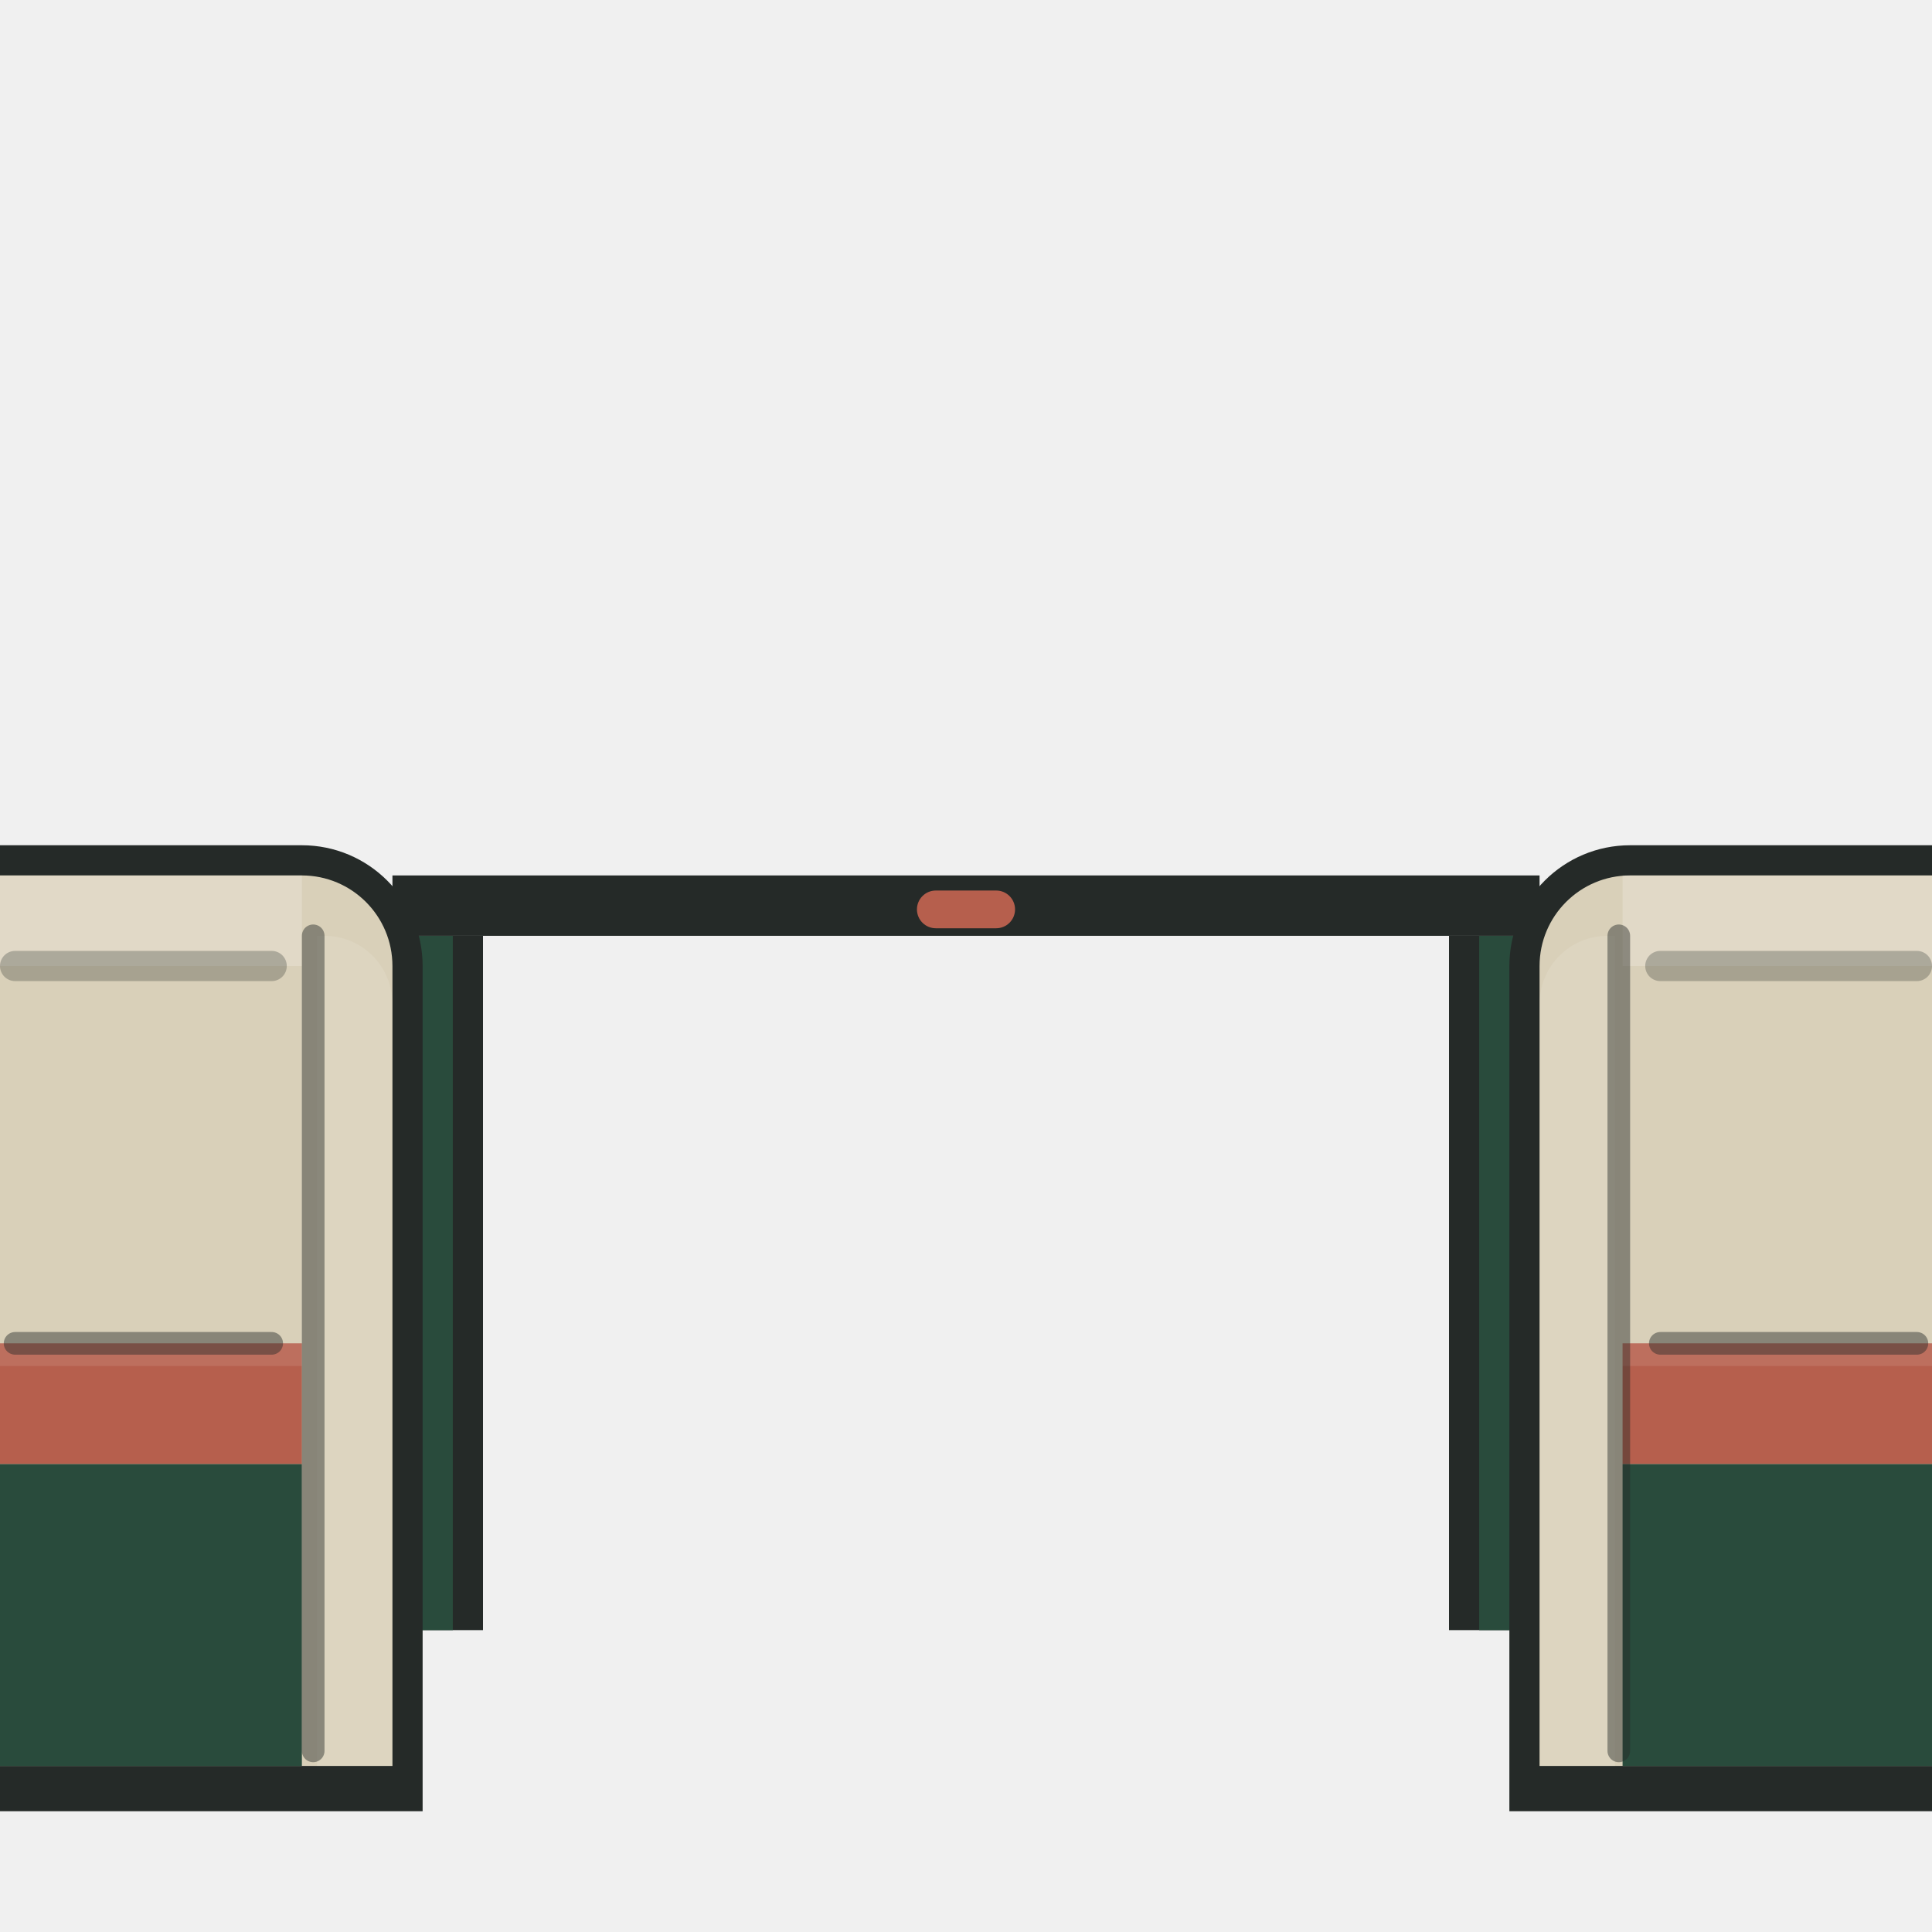
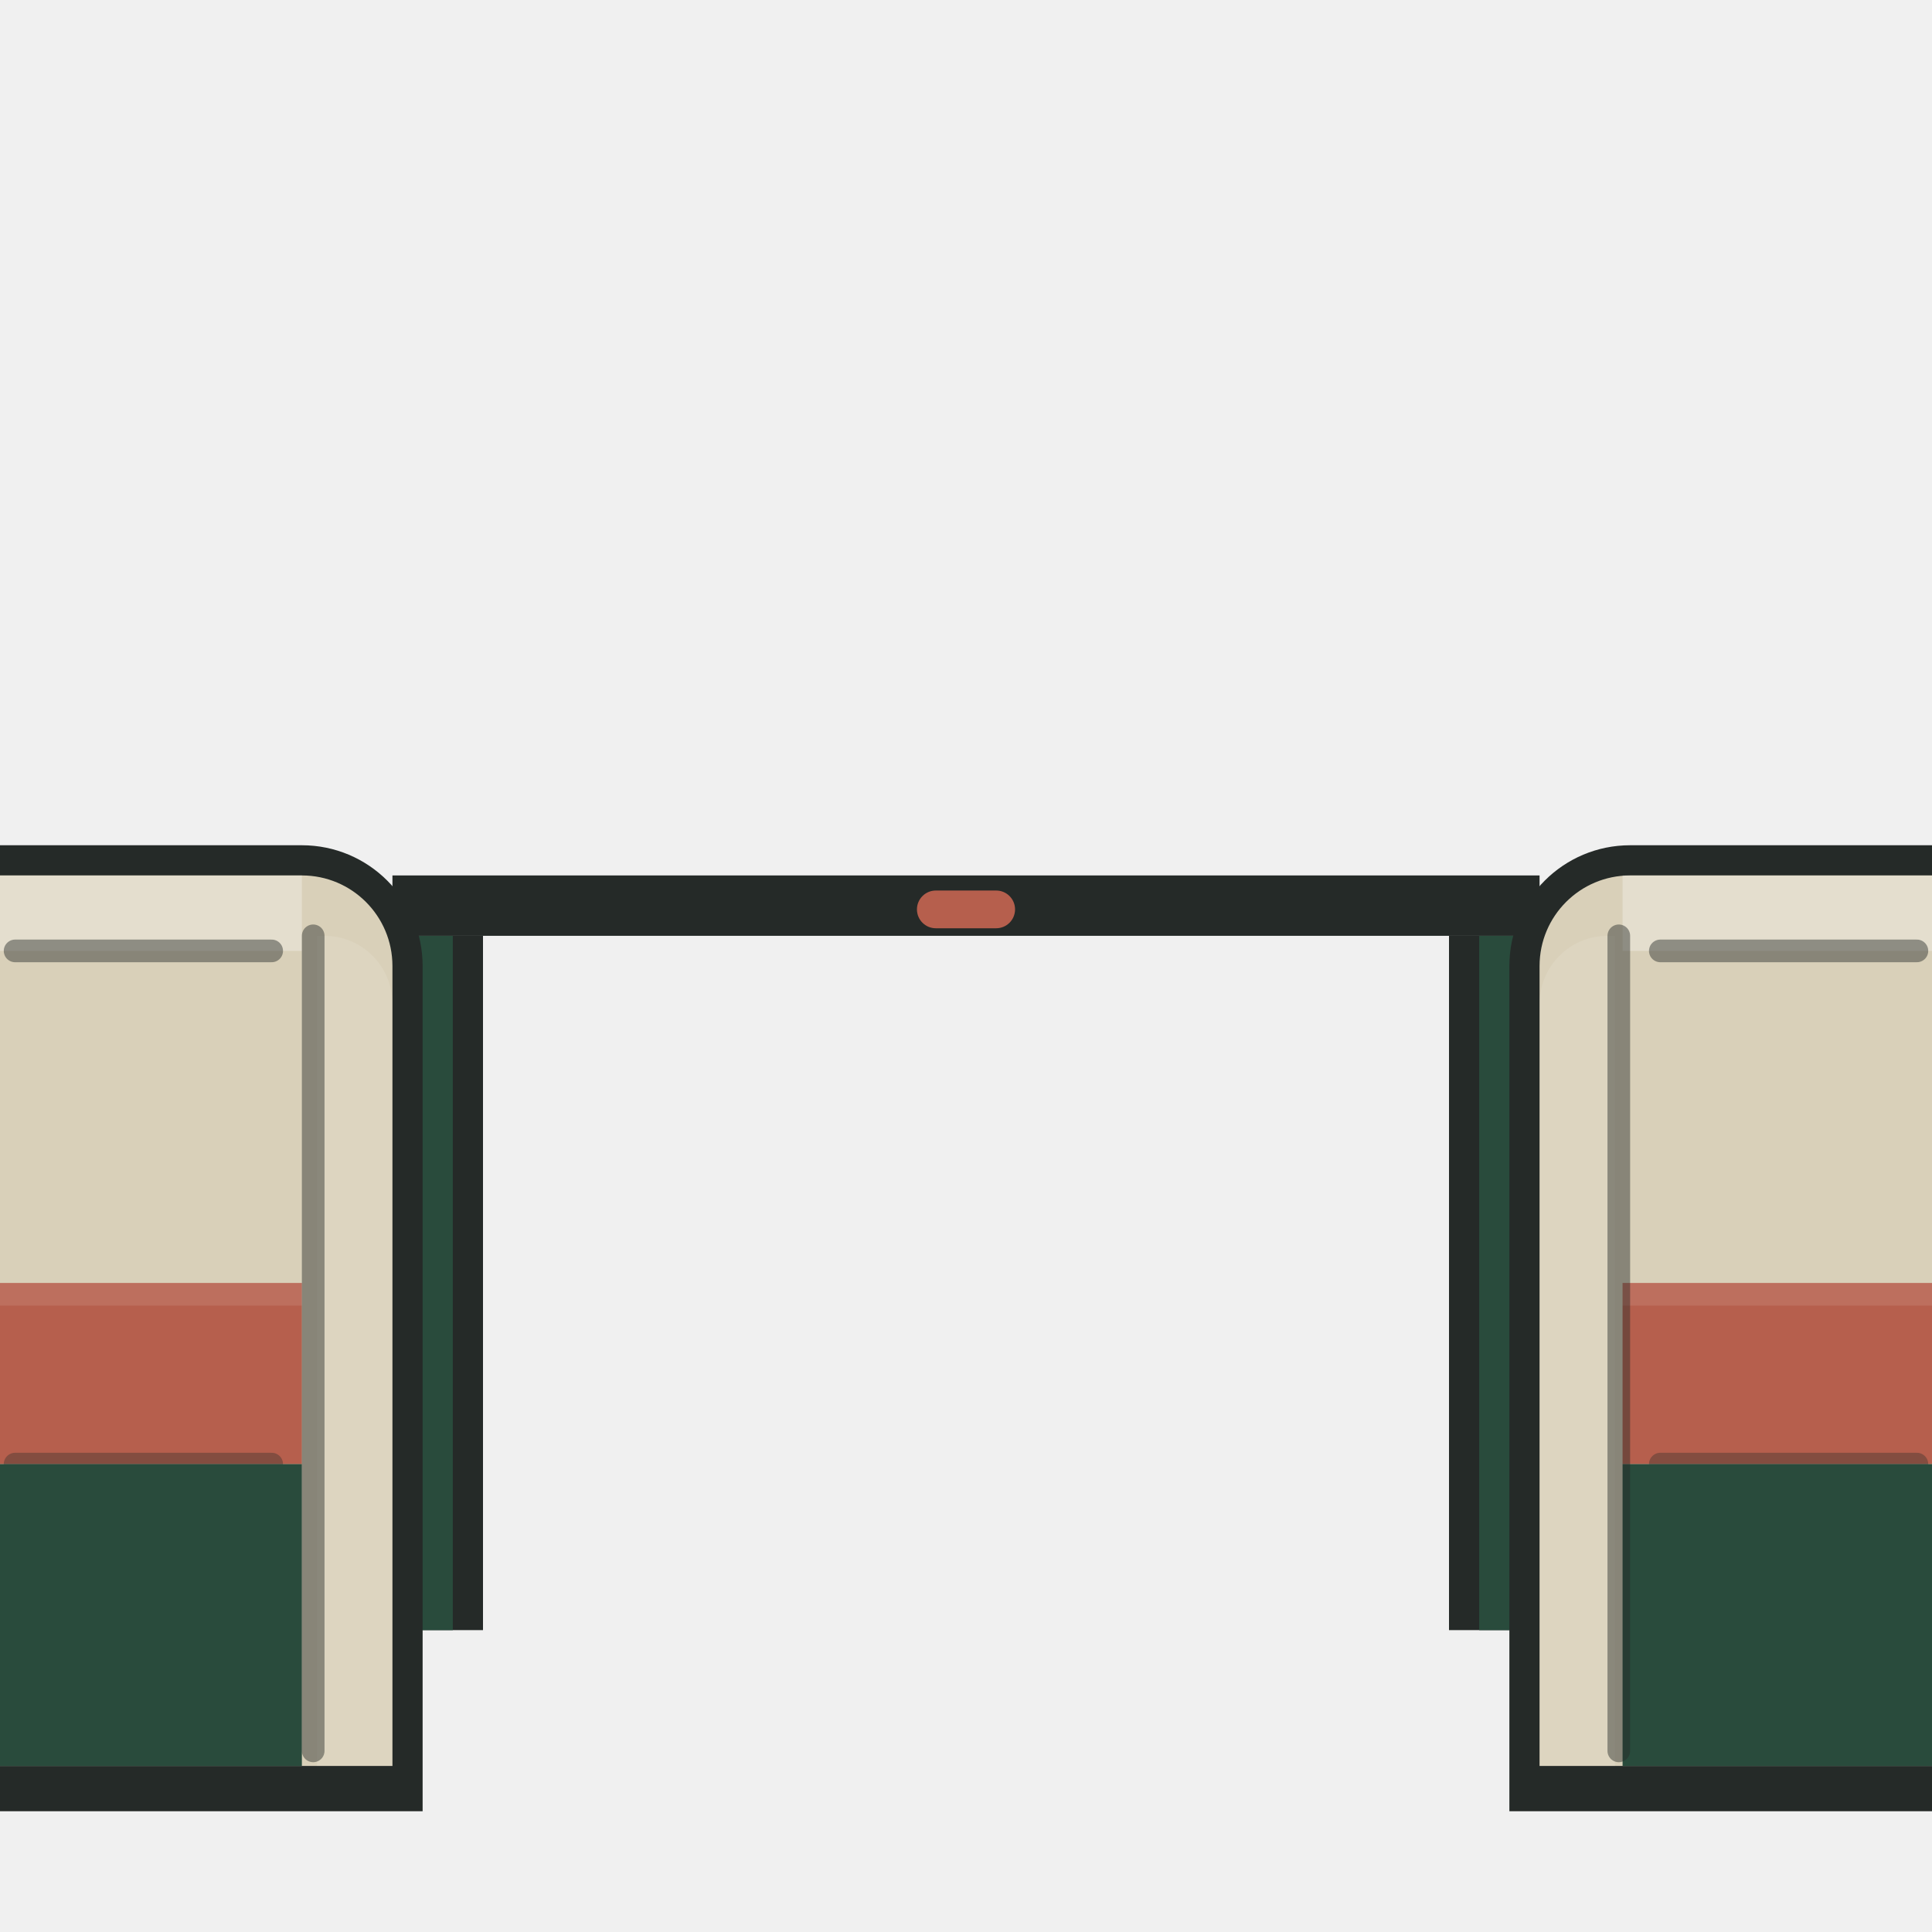
<svg xmlns="http://www.w3.org/2000/svg" viewBox="0 0 128 128" width="128" height="128">
  <g id="detail/upper">
    <path id="pocket-leaf-left-edge" d="M 27.5 62 H 32 V 108 H 27.5 Z" fill="#252A28" />
    <path id="pocket-leaf-left" d="M 27.5 62 H 30 V 108 H 27.5 Z" fill="#294B3C" />
    <path id="pocket-leaf-right-edge" d="M 96 62 H 100.5 V 108 H 96 Z" fill="#252A28" />
    <path id="pocket-leaf-right" d="M 98 62 H 100.5 V 108 H 98 Z" fill="#294B3C" />
    <path id="door-track" d="M 26 58 H 102 V 62 H 26 Z" fill="#252A28" />
    <path id="door-mode-lens" d="M 62 59 H 66 a 1.25 1.25 0 0 1 0 2.5 H 62 a 1.25 1.25 0 0 1 0 -2.5 Z" fill="#B65F4D" />
    <path id="pylon-left-contour" d="M 0 56 H 20 a 8 8 0 0 1 8 8 V 120 H 0 Z" fill="#252A28" />
    <path id="pylon-left-face" d="M 0 58 H 20 a 6 6 0 0 1 6 6 V 117 H 0 Z" fill="#D9D0B9" />
-     <path id="pylon-left-cap-light" d="M 0 58 H 20 V 64 H 0 Z" fill="#FFFFFF" opacity="0.20" />
-     <path id="pylon-left-service-seam" d="M 1 64 H 18" fill="none" stroke="#252A28" stroke-width="2" stroke-linecap="round" stroke-linejoin="round" opacity="0.28" />
-     <path id="pylon-left-band" d="M 0 89 H 20 V 97 H 0 Z" fill="#B65F4D" />
-     <path id="pylon-left-band-light" d="M 0 89 H 20 V 90.5 H 0 Z" fill="#FFFFFF" opacity="0.10" />
-     <path id="pylon-left-band-seam" d="M 1 89 H 18" fill="none" stroke="#252A28" stroke-width="1.5" stroke-linecap="round" stroke-linejoin="round" opacity="0.45" />
+     <path id="pylon-left-cap-light" d="M 0 58 H 20 V 63 H 0 Z" fill="#FFFFFF" opacity="0.30" />
+     <path id="pylon-left-service-seam" d="M 1 63 H 18" fill="none" stroke="#252A28" stroke-width="1.5" stroke-linecap="round" stroke-linejoin="round" opacity="0.45" />
+     <path id="pylon-left-band" d="M 0 85 H 20 V 97 H 0 Z" fill="#B65F4D" />
+     <path id="pylon-left-band-light" d="M 0 85 H 20 V 86.5 H 0 Z" fill="#FFFFFF" opacity="0.10" />
+     <path id="pylon-left-band-seam" d="M 1 97 H 18" fill="none" stroke="#252A28" stroke-width="1.5" stroke-linecap="round" stroke-linejoin="round" opacity="0.35" />
    <path id="pylon-left-green" d="M 0 97 H 20 V 117 H 0 Z" fill="#294B3C" />
    <path id="pylon-left-reveal-light" d="M 21 62 H 21.5 a 4.5 4.5 0 0 1 4.5 4.5 V 117 H 21 Z" fill="#FFFFFF" opacity="0.10" />
    <path id="pylon-left-divider-seam" d="M 20.75 62 V 116" fill="none" stroke="#252A28" stroke-width="1.5" stroke-linecap="round" stroke-linejoin="round" opacity="0.45" />
    <path id="pylon-right-contour" d="M 108 56 H 128 V 120 H 100 V 64 a 8 8 0 0 1 8 -8 Z" fill="#252A28" />
    <path id="pylon-right-face" d="M 108 58 H 128 V 117 H 102 V 64 a 6 6 0 0 1 6 -6 Z" fill="#D9D0B9" />
-     <path id="pylon-right-cap-light" d="M 107.5 58 H 128 V 64 H 107.5 Z" fill="#FFFFFF" opacity="0.20" />
-     <path id="pylon-right-service-seam" d="M 110 64 H 127" fill="none" stroke="#252A28" stroke-width="2" stroke-linecap="round" stroke-linejoin="round" opacity="0.28" />
-     <path id="pylon-right-band" d="M 107.5 89 H 128 V 97 H 107.5 Z" fill="#B65F4D" />
-     <path id="pylon-right-band-light" d="M 107.5 89 H 128 V 90.5 H 107.5 Z" fill="#FFFFFF" opacity="0.10" />
-     <path id="pylon-right-band-seam" d="M 110 89 H 127" fill="none" stroke="#252A28" stroke-width="1.5" stroke-linecap="round" stroke-linejoin="round" opacity="0.45" />
+     <path id="pylon-right-cap-light" d="M 107.5 58 H 128 V 63 H 107.5 Z" fill="#FFFFFF" opacity="0.30" />
+     <path id="pylon-right-service-seam" d="M 110 63 H 127" fill="none" stroke="#252A28" stroke-width="1.5" stroke-linecap="round" stroke-linejoin="round" opacity="0.45" />
+     <path id="pylon-right-band" d="M 107.5 85 H 128 V 97 H 107.5 Z" fill="#B65F4D" />
+     <path id="pylon-right-band-light" d="M 107.5 85 H 128 V 86.5 H 107.5 Z" fill="#FFFFFF" opacity="0.10" />
+     <path id="pylon-right-band-seam" d="M 110 97 H 127" fill="none" stroke="#252A28" stroke-width="1.5" stroke-linecap="round" stroke-linejoin="round" opacity="0.35" />
    <path id="pylon-right-green" d="M 107.5 97 H 128 V 117 H 107.5 Z" fill="#294B3C" />
    <path id="pylon-right-reveal-light" d="M 102 66.5 a 4.5 4.5 0 0 1 4.5 -4.5 H 107 V 117 H 102 Z" fill="#FFFFFF" opacity="0.10" />
    <path id="pylon-right-divider-seam" d="M 107.25 62 V 116" fill="none" stroke="#252A28" stroke-width="1.5" stroke-linecap="round" stroke-linejoin="round" opacity="0.45" />
  </g>
</svg>
